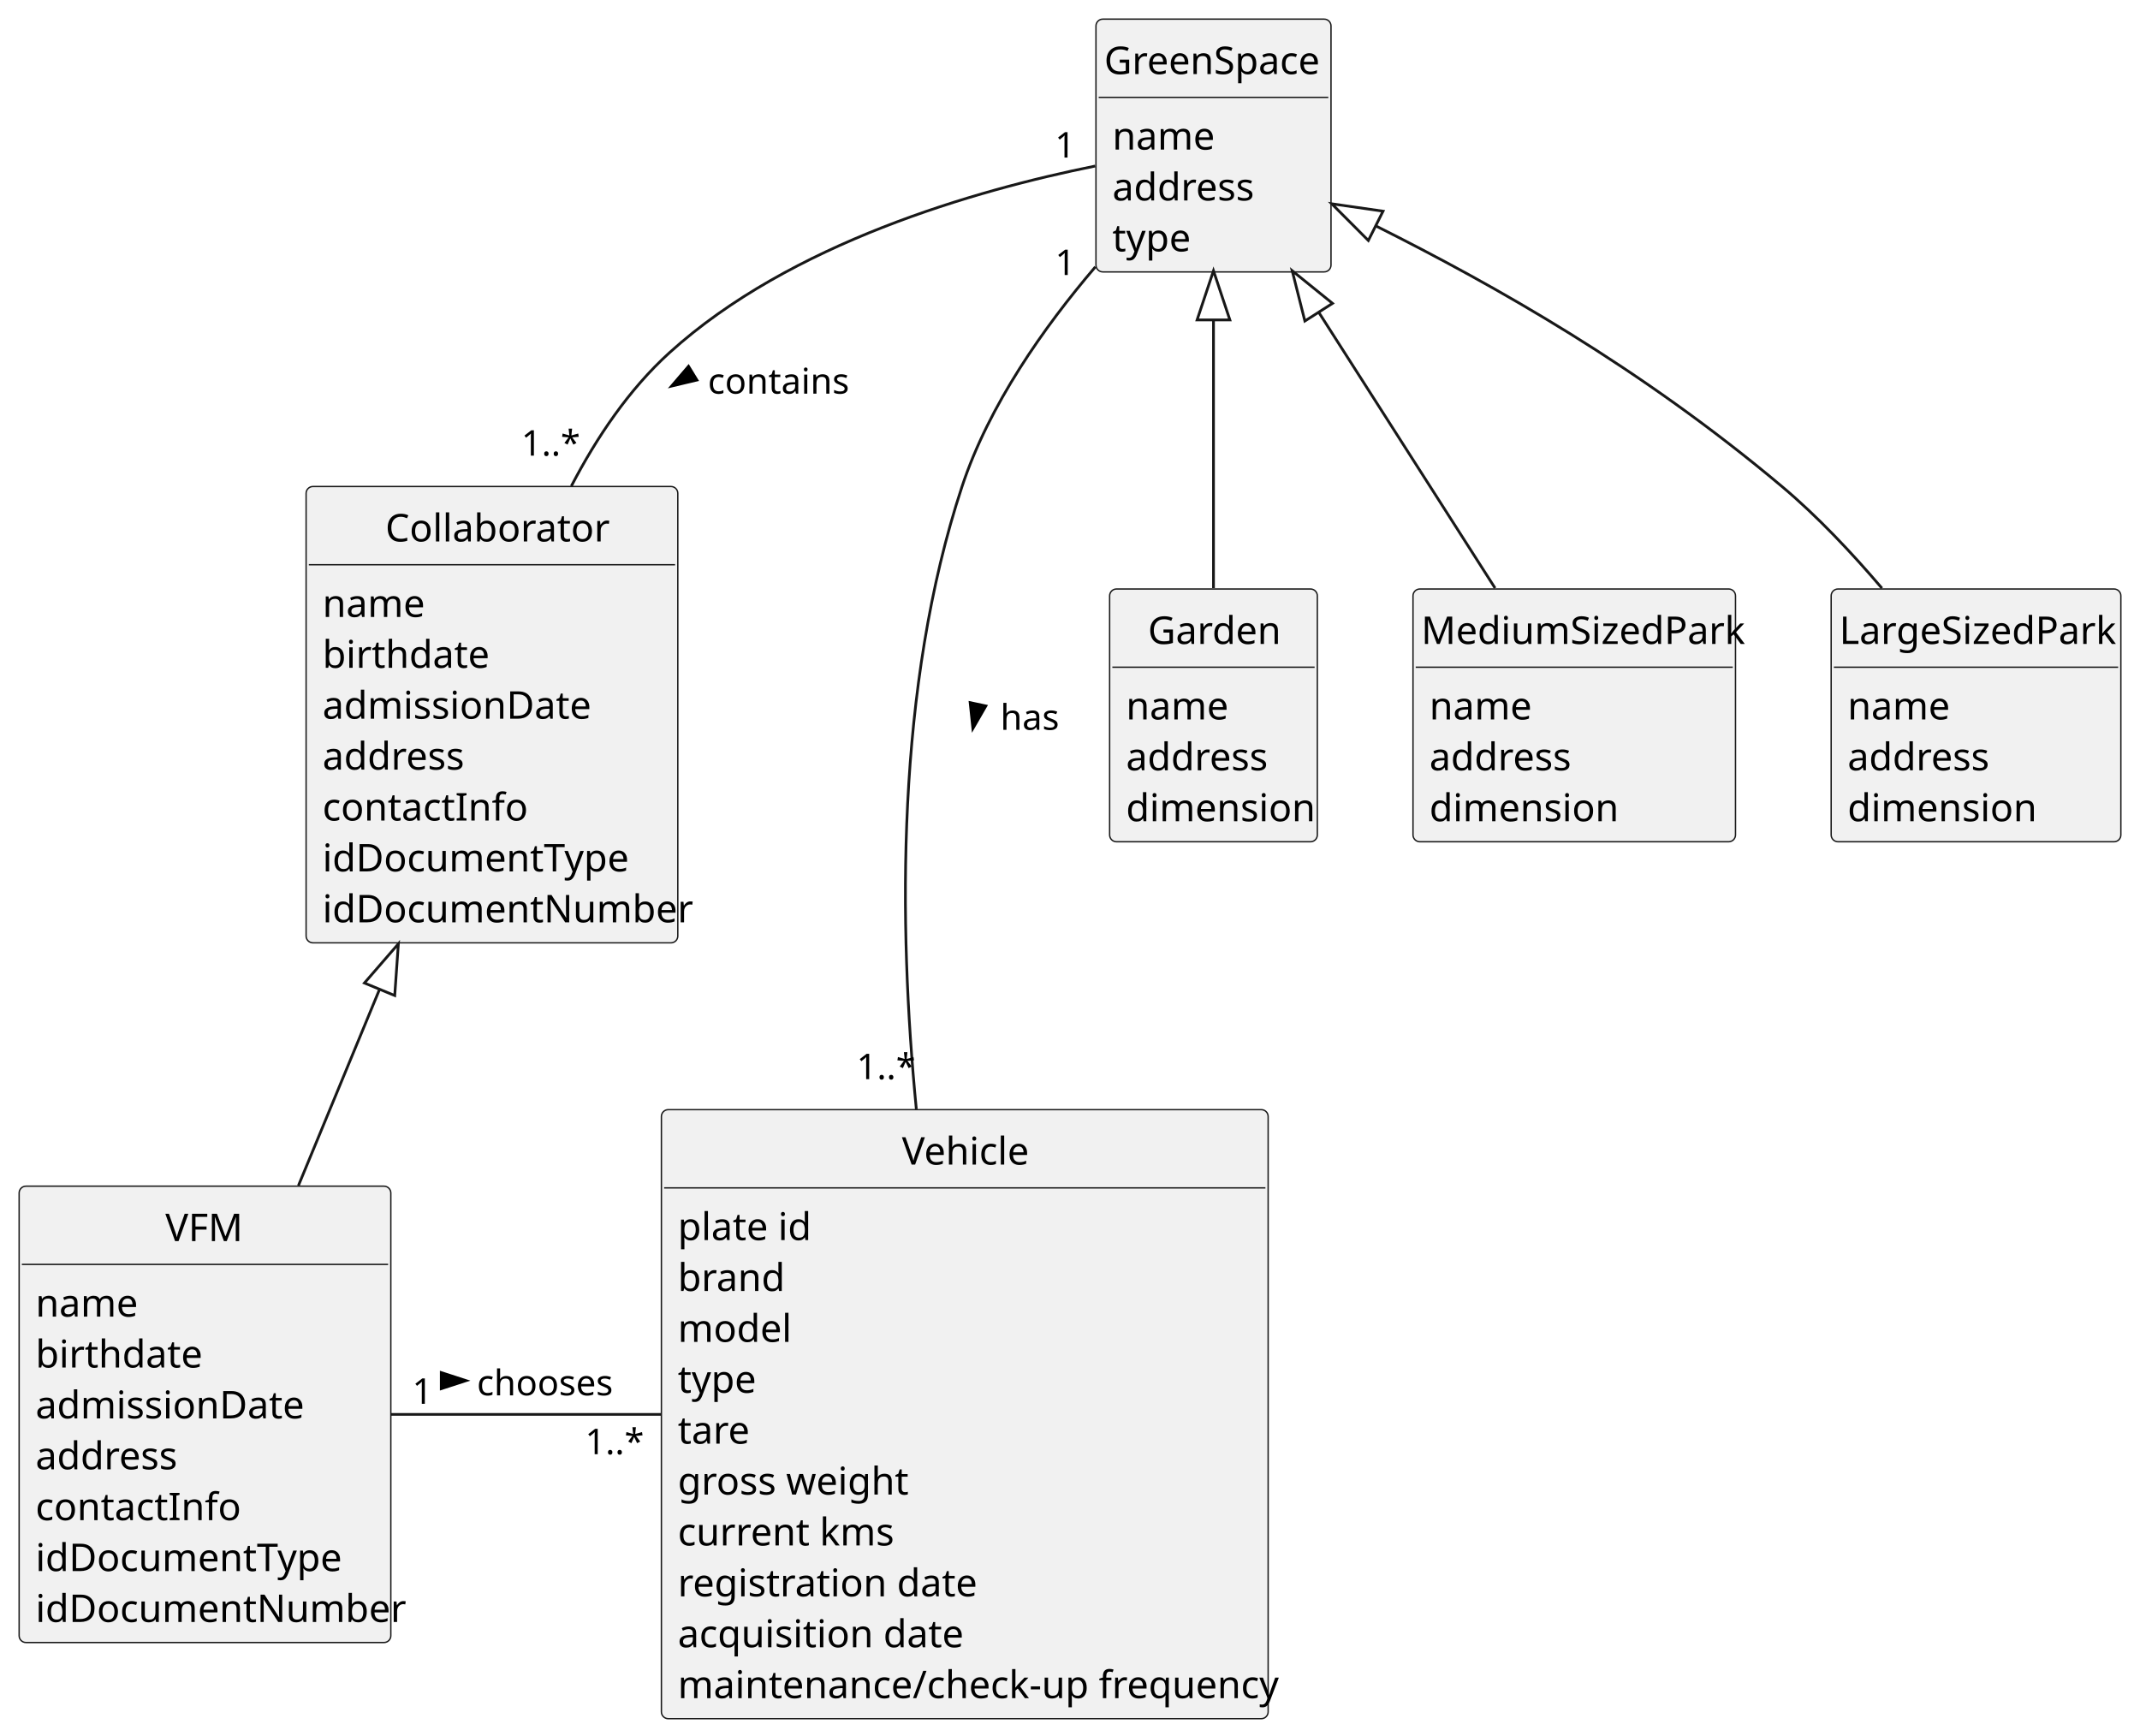
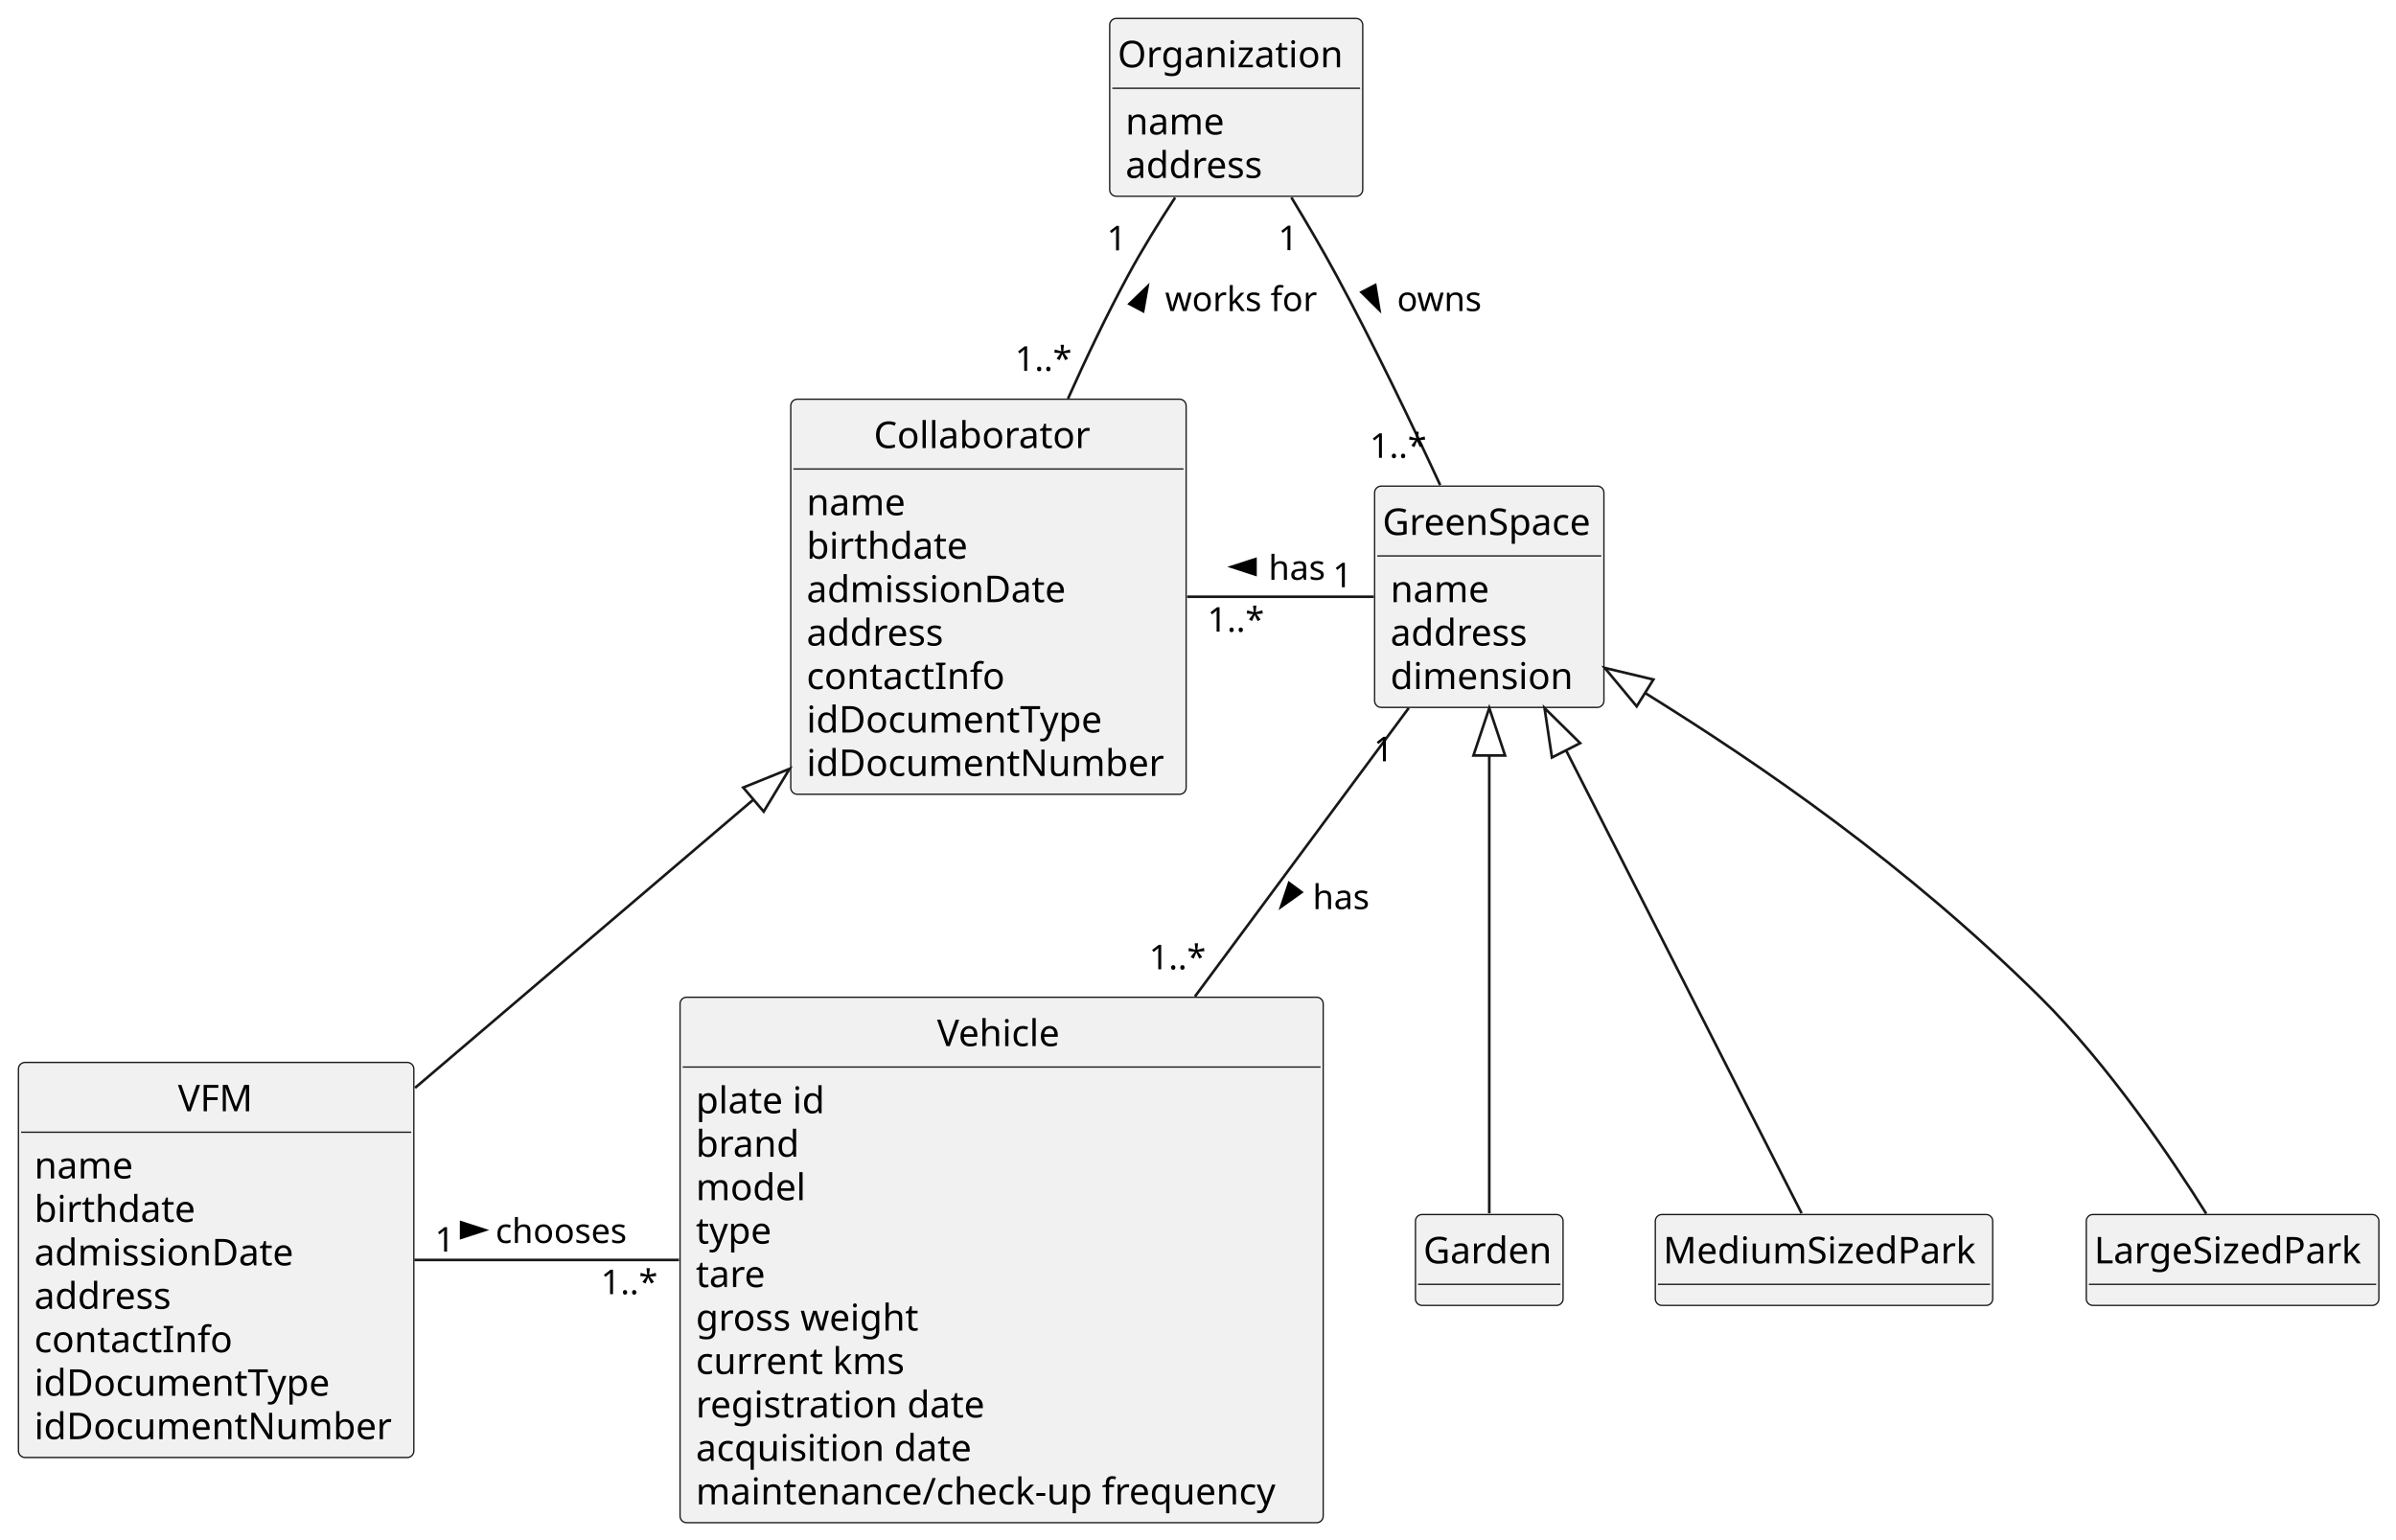
- <svg xmlns="http://www.w3.org/2000/svg" contentStyleType="text/css" height="635px" preserveAspectRatio="none" style="width:783px;height:635px;background:#FFFFFF;" version="1.1" viewBox="0 0 783 635" width="783px" zoomAndPan="magnify">
+ <svg xmlns="http://www.w3.org/2000/svg" contentStyleType="text/css" height="584px" preserveAspectRatio="none" style="width:909px;height:584px;background:#FFFFFF;" version="1.1" viewBox="0 0 909 584" width="909px" zoomAndPan="magnify">
  <defs />
  <g>
    <g id="elem_Collaborator">
-       <rect codeLine="11" fill="#F1F1F1" height="166.969" id="Collaborator" rx="2.5" ry="2.5" style="stroke:#181818;stroke-width:0.5;" width="136" x="112" y="178" />
-       <text fill="#000000" font-family="sans-serif" font-size="14" lengthAdjust="spacing" textLength="78" x="141" y="198.107">Collaborator</text>
-       <line style="stroke:#181818;stroke-width:0.5;" x1="113" x2="247" y1="206.621" y2="206.621" />
-       <text fill="#000000" font-family="sans-serif" font-size="14" lengthAdjust="spacing" textLength="35" x="118" y="225.728">name</text>
-       <text fill="#000000" font-family="sans-serif" font-size="14" lengthAdjust="spacing" textLength="56" x="118" y="244.35">birthdate</text>
-       <text fill="#000000" font-family="sans-serif" font-size="14" lengthAdjust="spacing" textLength="93" x="118" y="262.971">admissionDate</text>
-       <text fill="#000000" font-family="sans-serif" font-size="14" lengthAdjust="spacing" textLength="51" x="118" y="281.592">address</text>
-       <text fill="#000000" font-family="sans-serif" font-size="14" lengthAdjust="spacing" textLength="69" x="118" y="300.213">contactInfo</text>
-       <text fill="#000000" font-family="sans-serif" font-size="14" lengthAdjust="spacing" textLength="107" x="118" y="318.834">idDocumentType</text>
-       <text fill="#000000" font-family="sans-serif" font-size="14" lengthAdjust="spacing" textLength="124" x="118" y="337.455">idDocumentNumber</text>
+       <rect codeLine="11" fill="#F1F1F1" height="149.906" id="Collaborator" rx="2.5" ry="2.5" style="stroke:#181818;stroke-width:0.5;" width="150" x="300" y="151.46" />
+       <text fill="#000000" font-family="sans-serif" font-size="14" lengthAdjust="spacing" textLength="87" x="331.5" y="169.995">Collaborator</text>
+       <line style="stroke:#181818;stroke-width:0.5;" x1="301" x2="449" y1="177.948" y2="177.948" />
+       <text fill="#000000" font-family="sans-serif" font-size="14" lengthAdjust="spacing" textLength="38" x="306" y="195.483">name</text>
+       <text fill="#000000" font-family="sans-serif" font-size="14" lengthAdjust="spacing" textLength="63" x="306" y="211.972">birthdate</text>
+       <text fill="#000000" font-family="sans-serif" font-size="14" lengthAdjust="spacing" textLength="101" x="306" y="228.46">admissionDate</text>
+       <text fill="#000000" font-family="sans-serif" font-size="14" lengthAdjust="spacing" textLength="54" x="306" y="244.948">address</text>
+       <text fill="#000000" font-family="sans-serif" font-size="14" lengthAdjust="spacing" textLength="77" x="306" y="261.437">contactInfo</text>
+       <text fill="#000000" font-family="sans-serif" font-size="14" lengthAdjust="spacing" textLength="116" x="306" y="277.925">idDocumentType</text>
+       <text fill="#000000" font-family="sans-serif" font-size="14" lengthAdjust="spacing" textLength="138" x="306" y="294.413">idDocumentNumber</text>
    </g>
    <g id="elem_VFM">
-       <rect codeLine="21" fill="#F1F1F1" height="166.969" id="VFM" rx="2.5" ry="2.5" style="stroke:#181818;stroke-width:0.5;" width="136" x="7" y="434" />
-       <text fill="#000000" font-family="sans-serif" font-size="14" lengthAdjust="spacing" textLength="29" x="60.5" y="454.107">VFM</text>
-       <line style="stroke:#181818;stroke-width:0.5;" x1="8" x2="142" y1="462.621" y2="462.621" />
-       <text fill="#000000" font-family="sans-serif" font-size="14" lengthAdjust="spacing" textLength="35" x="13" y="481.728">name</text>
-       <text fill="#000000" font-family="sans-serif" font-size="14" lengthAdjust="spacing" textLength="56" x="13" y="500.35">birthdate</text>
-       <text fill="#000000" font-family="sans-serif" font-size="14" lengthAdjust="spacing" textLength="93" x="13" y="518.971">admissionDate</text>
-       <text fill="#000000" font-family="sans-serif" font-size="14" lengthAdjust="spacing" textLength="51" x="13" y="537.592">address</text>
-       <text fill="#000000" font-family="sans-serif" font-size="14" lengthAdjust="spacing" textLength="69" x="13" y="556.213">contactInfo</text>
-       <text fill="#000000" font-family="sans-serif" font-size="14" lengthAdjust="spacing" textLength="107" x="13" y="574.834">idDocumentType</text>
-       <text fill="#000000" font-family="sans-serif" font-size="14" lengthAdjust="spacing" textLength="124" x="13" y="593.455">idDocumentNumber</text>
+       <rect codeLine="21" fill="#F1F1F1" height="149.906" id="VFM" rx="2.5" ry="2.5" style="stroke:#181818;stroke-width:0.5;" width="150" x="7" y="403.1" />
+       <text fill="#000000" font-family="sans-serif" font-size="14" lengthAdjust="spacing" textLength="29" x="67.5" y="421.635">VFM</text>
+       <line style="stroke:#181818;stroke-width:0.5;" x1="8" x2="156" y1="429.588" y2="429.588" />
+       <text fill="#000000" font-family="sans-serif" font-size="14" lengthAdjust="spacing" textLength="38" x="13" y="447.123">name</text>
+       <text fill="#000000" font-family="sans-serif" font-size="14" lengthAdjust="spacing" textLength="63" x="13" y="463.612">birthdate</text>
+       <text fill="#000000" font-family="sans-serif" font-size="14" lengthAdjust="spacing" textLength="101" x="13" y="480.1">admissionDate</text>
+       <text fill="#000000" font-family="sans-serif" font-size="14" lengthAdjust="spacing" textLength="54" x="13" y="496.588">address</text>
+       <text fill="#000000" font-family="sans-serif" font-size="14" lengthAdjust="spacing" textLength="77" x="13" y="513.077">contactInfo</text>
+       <text fill="#000000" font-family="sans-serif" font-size="14" lengthAdjust="spacing" textLength="116" x="13" y="529.565">idDocumentType</text>
+       <text fill="#000000" font-family="sans-serif" font-size="14" lengthAdjust="spacing" textLength="138" x="13" y="546.053">idDocumentNumber</text>
    </g>
    <g id="elem_Vehicle">
-       <rect codeLine="31" fill="#F1F1F1" height="222.832" id="Vehicle" rx="2.5" ry="2.5" style="stroke:#181818;stroke-width:0.5;" width="222" x="242" y="406" />
-       <text fill="#000000" font-family="sans-serif" font-size="14" lengthAdjust="spacing" textLength="46" x="330" y="426.107">Vehicle</text>
-       <line style="stroke:#181818;stroke-width:0.5;" x1="243" x2="463" y1="434.621" y2="434.621" />
-       <text fill="#000000" font-family="sans-serif" font-size="14" lengthAdjust="spacing" textLength="46" x="248" y="453.728">plate id</text>
-       <text fill="#000000" font-family="sans-serif" font-size="14" lengthAdjust="spacing" textLength="37" x="248" y="472.35">brand</text>
-       <text fill="#000000" font-family="sans-serif" font-size="14" lengthAdjust="spacing" textLength="38" x="248" y="490.971">model</text>
-       <text fill="#000000" font-family="sans-serif" font-size="14" lengthAdjust="spacing" textLength="27" x="248" y="509.592">type</text>
-       <text fill="#000000" font-family="sans-serif" font-size="14" lengthAdjust="spacing" textLength="25" x="248" y="528.213">tare</text>
-       <text fill="#000000" font-family="sans-serif" font-size="14" lengthAdjust="spacing" textLength="79" x="248" y="546.834">gross weight</text>
-       <text fill="#000000" font-family="sans-serif" font-size="14" lengthAdjust="spacing" textLength="74" x="248" y="565.455">current kms</text>
-       <text fill="#000000" font-family="sans-serif" font-size="14" lengthAdjust="spacing" textLength="103" x="248" y="584.076">registration date</text>
-       <text fill="#000000" font-family="sans-serif" font-size="14" lengthAdjust="spacing" textLength="99" x="248" y="602.697">acquisition date</text>
-       <text fill="#000000" font-family="sans-serif" font-size="14" lengthAdjust="spacing" textLength="210" x="248" y="621.318">maintenance/check-up frequency</text>
+       <rect codeLine="31" fill="#F1F1F1" height="199.371" id="Vehicle" rx="2.5" ry="2.5" style="stroke:#181818;stroke-width:0.5;" width="244" x="258" y="378.37" />
+       <text fill="#000000" font-family="sans-serif" font-size="14" lengthAdjust="spacing" textLength="49" x="355.5" y="396.905">Vehicle</text>
+       <line style="stroke:#181818;stroke-width:0.5;" x1="259" x2="501" y1="404.858" y2="404.858" />
+       <text fill="#000000" font-family="sans-serif" font-size="14" lengthAdjust="spacing" textLength="51" x="264" y="422.393">plate id</text>
+       <text fill="#000000" font-family="sans-serif" font-size="14" lengthAdjust="spacing" textLength="41" x="264" y="438.882">brand</text>
+       <text fill="#000000" font-family="sans-serif" font-size="14" lengthAdjust="spacing" textLength="43" x="264" y="455.37">model</text>
+       <text fill="#000000" font-family="sans-serif" font-size="14" lengthAdjust="spacing" textLength="29" x="264" y="471.858">type</text>
+       <text fill="#000000" font-family="sans-serif" font-size="14" lengthAdjust="spacing" textLength="27" x="264" y="488.347">tare</text>
+       <text fill="#000000" font-family="sans-serif" font-size="14" lengthAdjust="spacing" textLength="88" x="264" y="504.835">gross weight</text>
+       <text fill="#000000" font-family="sans-serif" font-size="14" lengthAdjust="spacing" textLength="82" x="264" y="521.323">current kms</text>
+       <text fill="#000000" font-family="sans-serif" font-size="14" lengthAdjust="spacing" textLength="114" x="264" y="537.811">registration date</text>
+       <text fill="#000000" font-family="sans-serif" font-size="14" lengthAdjust="spacing" textLength="109" x="264" y="554.3">acquisition date</text>
+       <text fill="#000000" font-family="sans-serif" font-size="14" lengthAdjust="spacing" textLength="232" x="264" y="570.788">maintenance/check-up frequency</text>
    </g>
    <g id="elem_GreenSpace">
-       <rect codeLine="44" fill="#F1F1F1" height="92.484" id="GreenSpace" rx="2.5" ry="2.5" style="stroke:#181818;stroke-width:0.5;" width="86" x="401" y="7" />
-       <text fill="#000000" font-family="sans-serif" font-size="14" lengthAdjust="spacing" textLength="80" x="404" y="27.107">GreenSpace</text>
-       <line style="stroke:#181818;stroke-width:0.5;" x1="402" x2="486" y1="35.621" y2="35.621" />
-       <text fill="#000000" font-family="sans-serif" font-size="14" lengthAdjust="spacing" textLength="35" x="407" y="54.728">name</text>
-       <text fill="#000000" font-family="sans-serif" font-size="14" lengthAdjust="spacing" textLength="51" x="407" y="73.35">address</text>
-       <text fill="#000000" font-family="sans-serif" font-size="14" lengthAdjust="spacing" textLength="27" x="407" y="91.971">type</text>
+       <rect codeLine="44" fill="#F1F1F1" height="83.953" id="GreenSpace" rx="2.5" ry="2.5" style="stroke:#181818;stroke-width:0.5;" width="87" x="521.5" y="184.44" />
+       <text fill="#000000" font-family="sans-serif" font-size="14" lengthAdjust="spacing" textLength="81" x="524.5" y="202.975">GreenSpace</text>
+       <line style="stroke:#181818;stroke-width:0.5;" x1="522.5" x2="607.5" y1="210.928" y2="210.928" />
+       <text fill="#000000" font-family="sans-serif" font-size="14" lengthAdjust="spacing" textLength="38" x="527.5" y="228.463">name</text>
+       <text fill="#000000" font-family="sans-serif" font-size="14" lengthAdjust="spacing" textLength="54" x="527.5" y="244.952">address</text>
+       <text fill="#000000" font-family="sans-serif" font-size="14" lengthAdjust="spacing" textLength="72" x="527.5" y="261.44">dimension</text>
    </g>
    <g id="elem_Garden">
-       <rect codeLine="50" fill="#F1F1F1" height="92.484" id="Garden" rx="2.5" ry="2.5" style="stroke:#181818;stroke-width:0.5;" width="76" x="406" y="215.5" />
-       <text fill="#000000" font-family="sans-serif" font-size="14" lengthAdjust="spacing" textLength="48" x="420" y="235.607">Garden</text>
-       <line style="stroke:#181818;stroke-width:0.5;" x1="407" x2="481" y1="244.121" y2="244.121" />
-       <text fill="#000000" font-family="sans-serif" font-size="14" lengthAdjust="spacing" textLength="35" x="412" y="263.228">name</text>
-       <text fill="#000000" font-family="sans-serif" font-size="14" lengthAdjust="spacing" textLength="51" x="412" y="281.85">address</text>
-       <text fill="#000000" font-family="sans-serif" font-size="14" lengthAdjust="spacing" textLength="64" x="412" y="300.471">dimension</text>
+       <rect codeLine="50" fill="#F1F1F1" height="34.488" id="Garden" rx="2.5" ry="2.5" style="stroke:#181818;stroke-width:0.5;" width="56" x="537" y="460.81" />
+       <text fill="#000000" font-family="sans-serif" font-size="14" lengthAdjust="spacing" textLength="50" x="540" y="479.345">Garden</text>
+       <line style="stroke:#181818;stroke-width:0.5;" x1="538" x2="592" y1="487.298" y2="487.298" />
    </g>
    <g id="elem_MediumSizedPark">
-       <rect codeLine="56" fill="#F1F1F1" height="92.484" id="MediumSizedPark" rx="2.5" ry="2.5" style="stroke:#181818;stroke-width:0.5;" width="118" x="517" y="215.5" />
-       <text fill="#000000" font-family="sans-serif" font-size="14" lengthAdjust="spacing" textLength="112" x="520" y="235.607">MediumSizedPark</text>
-       <line style="stroke:#181818;stroke-width:0.5;" x1="518" x2="634" y1="244.121" y2="244.121" />
-       <text fill="#000000" font-family="sans-serif" font-size="14" lengthAdjust="spacing" textLength="35" x="523" y="263.228">name</text>
-       <text fill="#000000" font-family="sans-serif" font-size="14" lengthAdjust="spacing" textLength="51" x="523" y="281.85">address</text>
-       <text fill="#000000" font-family="sans-serif" font-size="14" lengthAdjust="spacing" textLength="64" x="523" y="300.471">dimension</text>
+       <rect codeLine="53" fill="#F1F1F1" height="34.488" id="MediumSizedPark" rx="2.5" ry="2.5" style="stroke:#181818;stroke-width:0.5;" width="128" x="628" y="460.81" />
+       <text fill="#000000" font-family="sans-serif" font-size="14" lengthAdjust="spacing" textLength="122" x="631" y="479.345">MediumSizedPark</text>
+       <line style="stroke:#181818;stroke-width:0.5;" x1="629" x2="755" y1="487.298" y2="487.298" />
    </g>
    <g id="elem_LargeSizedPark">
-       <rect codeLine="62" fill="#F1F1F1" height="92.484" id="LargeSizedPark" rx="2.5" ry="2.5" style="stroke:#181818;stroke-width:0.5;" width="106" x="670" y="215.5" />
-       <text fill="#000000" font-family="sans-serif" font-size="14" lengthAdjust="spacing" textLength="100" x="673" y="235.607">LargeSizedPark</text>
-       <line style="stroke:#181818;stroke-width:0.5;" x1="671" x2="775" y1="244.121" y2="244.121" />
-       <text fill="#000000" font-family="sans-serif" font-size="14" lengthAdjust="spacing" textLength="35" x="676" y="263.228">name</text>
-       <text fill="#000000" font-family="sans-serif" font-size="14" lengthAdjust="spacing" textLength="51" x="676" y="281.85">address</text>
-       <text fill="#000000" font-family="sans-serif" font-size="14" lengthAdjust="spacing" textLength="64" x="676" y="300.471">dimension</text>
+       <rect codeLine="56" fill="#F1F1F1" height="34.488" id="LargeSizedPark" rx="2.5" ry="2.5" style="stroke:#181818;stroke-width:0.5;" width="111" x="791.5" y="460.81" />
+       <text fill="#000000" font-family="sans-serif" font-size="14" lengthAdjust="spacing" textLength="105" x="794.5" y="479.345">LargeSizedPark</text>
+       <line style="stroke:#181818;stroke-width:0.5;" x1="792.5" x2="901.5" y1="487.298" y2="487.298" />
+     </g>
+     <g id="elem_Organization">
+       <rect codeLine="59" fill="#F1F1F1" height="67.465" id="Organization" rx="2.5" ry="2.5" style="stroke:#181818;stroke-width:0.5;" width="96" x="421" y="7" />
+       <text fill="#000000" font-family="sans-serif" font-size="14" lengthAdjust="spacing" textLength="90" x="424" y="25.535">Organization</text>
+       <line style="stroke:#181818;stroke-width:0.5;" x1="422" x2="516" y1="33.488" y2="33.488" />
+       <text fill="#000000" font-family="sans-serif" font-size="14" lengthAdjust="spacing" textLength="38" x="427" y="51.023">name</text>
+       <text fill="#000000" font-family="sans-serif" font-size="14" lengthAdjust="spacing" textLength="54" x="427" y="67.512">address</text>
    </g>
    <g id="link_Collaborator_VFM">
-       <path codeLine="68" d="M138.882,361.954 C127.152,390.324 120.92,405.43 109.19,433.79 " fill="none" id="Collaborator-backto-VFM" style="stroke:#181818;stroke-width:1.0;" />
-       <polygon fill="none" points="145.76,345.32,133.338,359.662,144.427,364.247,145.76,345.32" style="stroke:#181818;stroke-width:1.0;" />
+       <path codeLine="64" d="M285.848,303.372 C242.178,340.572 201.11,375.57 157.45,412.77 " fill="none" id="Collaborator-backto-VFM" style="stroke:#181818;stroke-width:1.0;" />
+       <polygon fill="none" points="299.55,291.7,281.957,298.805,289.738,307.94,299.55,291.7" style="stroke:#181818;stroke-width:1.0;" />
    </g>
    <g id="link_VFM_Vehicle">
-       <path codeLine="69" d="M143.01,517.5 C172.74,517.5 208.41,517.5 241.83,517.5 " fill="none" id="VFM-Vehicle" style="stroke:#181818;stroke-width:1.0;" />
-       <polygon fill="#000000" points="170.5,505.146,161.455,502.207,161.455,508.084,170.5,505.146" style="stroke:#000000;stroke-width:1.0;" />
-       <text fill="#000000" font-family="sans-serif" font-size="13" lengthAdjust="spacing" textLength="49" x="174.5" y="510.528">chooses</text>
-       <text fill="#000000" font-family="sans-serif" font-size="13" lengthAdjust="spacing" textLength="7" x="150.831" y="513.616">1</text>
-       <text fill="#000000" font-family="sans-serif" font-size="13" lengthAdjust="spacing" textLength="20" x="214.081" y="532.06">1..*</text>
+       <path codeLine="65" d="M157.2,478.05 C187.63,478.05 223.56,478.05 257.58,478.05 " fill="none" id="VFM-Vehicle" style="stroke:#181818;stroke-width:1.0;" />
+       <polygon fill="#000000" points="184,466.705,174.955,463.766,174.955,469.644,184,466.705" style="stroke:#000000;stroke-width:1.0;" />
+       <text fill="#000000" font-family="sans-serif" font-size="13" lengthAdjust="spacing" textLength="52" x="188" y="471.618">chooses</text>
+       <text fill="#000000" font-family="sans-serif" font-size="13" lengthAdjust="spacing" textLength="8" x="164.996" y="474.895">1</text>
+       <text fill="#000000" font-family="sans-serif" font-size="13" lengthAdjust="spacing" textLength="22" x="227.956" y="491.037">1..*</text>
    </g>
-     <g id="link_GreenSpace_Collaborator">
-       <path codeLine="70" d="M400.73,60.75 C356.82,69.6 289.19,88.97 245,129 C230.18,142.42 218.34,159.98 209.04,177.87 " fill="none" id="GreenSpace-Collaborator" style="stroke:#181818;stroke-width:1.0;" />
-       <polygon fill="#000000" points="245.733,141.252,254.984,139.044,251.919,134.029,245.733,141.252" style="stroke:#000000;stroke-width:1.0;" />
-       <text fill="#000000" font-family="sans-serif" font-size="13" lengthAdjust="spacing" textLength="49" x="259" y="144.028">contains</text>
-       <text fill="#000000" font-family="sans-serif" font-size="13" lengthAdjust="spacing" textLength="7" x="385.984" y="57.638">1</text>
-       <text fill="#000000" font-family="sans-serif" font-size="13" lengthAdjust="spacing" textLength="20" x="190.736" y="166.707">1..*</text>
+     <g id="link_Collaborator_GreenSpace">
+       <path codeLine="66" d="M450.37,226.42 C474.4,226.42 500.19,226.42 521.21,226.42 " fill="none" id="Collaborator-GreenSpace" style="stroke:#181818;stroke-width:1.0;" />
+       <polygon fill="#000000" points="467.25,215.075,476.295,218.014,476.295,212.136,467.25,215.075" style="stroke:#000000;stroke-width:1.0;" />
+       <text fill="#000000" font-family="sans-serif" font-size="13" lengthAdjust="spacing" textLength="22" x="481.25" y="219.988">has</text>
+       <text fill="#000000" font-family="sans-serif" font-size="13" lengthAdjust="spacing" textLength="22" x="458.062" y="239.671">1..*</text>
+       <text fill="#000000" font-family="sans-serif" font-size="13" lengthAdjust="spacing" textLength="8" x="505.594" y="222.818">1</text>
    </g>
    <g id="link_GreenSpace_Vehicle">
-       <path codeLine="71" d="M400.79,97.63 C381.9,119.76 361.84,148.22 352,178 C327.8,251.24 328.68,338.35 335.28,405.87 " fill="none" id="GreenSpace-Vehicle" style="stroke:#181818;stroke-width:1.0;" />
-       <polygon fill="#000000" points="355.961,266.536,360.716,258.3,354.966,257.078,355.961,266.536" style="stroke:#000000;stroke-width:1.0;" />
-       <text fill="#000000" font-family="sans-serif" font-size="13" lengthAdjust="spacing" textLength="21" x="366" y="267.028">has</text>
-       <text fill="#000000" font-family="sans-serif" font-size="13" lengthAdjust="spacing" textLength="7" x="386.054" y="100.626">1</text>
-       <text fill="#000000" font-family="sans-serif" font-size="13" lengthAdjust="spacing" textLength="20" x="313.418" y="394.842">1..*</text>
+       <path codeLine="67" d="M534.45,268.64 C512.39,298.41 481.62,339.93 453.35,378.08 " fill="none" id="GreenSpace-Vehicle" style="stroke:#181818;stroke-width:1.0;" />
+       <polygon fill="#000000" points="486.023,344.043,493.77,338.525,489.047,335.026,486.023,344.043" style="stroke:#000000;stroke-width:1.0;" />
+       <text fill="#000000" font-family="sans-serif" font-size="13" lengthAdjust="spacing" textLength="22" x="498" y="344.938">has</text>
+       <text fill="#000000" font-family="sans-serif" font-size="13" lengthAdjust="spacing" textLength="8" x="521.159" y="288.846">1</text>
+       <text fill="#000000" font-family="sans-serif" font-size="13" lengthAdjust="spacing" textLength="22" x="435.929" y="367.767">1..*</text>
    </g>
    <g id="link_GreenSpace_Garden">
-       <path codeLine="72" d="M444,117.06 C444,151.48 444,180.7 444,215.18 " fill="none" id="GreenSpace-backto-Garden" style="stroke:#181818;stroke-width:1.0;" />
-       <polygon fill="none" points="444,99.06,438,117.06,450,117.06,444,99.06" style="stroke:#181818;stroke-width:1.0;" />
+       <path codeLine="68" d="M565,286.64 C565,342.45 565,421.52 565,460.33 " fill="none" id="GreenSpace-backto-Garden" style="stroke:#181818;stroke-width:1.0;" />
+       <polygon fill="none" points="565,268.64,559,286.64,571,286.64,565,268.64" style="stroke:#181818;stroke-width:1.0;" />
    </g>
    <g id="link_GreenSpace_MediumSizedPark">
-       <path codeLine="73" d="M482.494,114.227 C504.494,148.647 524.99,180.7 547.03,215.18 " fill="none" id="GreenSpace-backto-MediumSizedPark" style="stroke:#181818;stroke-width:1.0;" />
-       <polygon fill="none" points="472.8,99.06,477.438,117.458,487.55,110.995,472.8,99.06" style="stroke:#181818;stroke-width:1.0;" />
+       <path codeLine="69" d="M594.131,284.683 C622.521,340.493 663.75,421.52 683.49,460.33 " fill="none" id="GreenSpace-backto-MediumSizedPark" style="stroke:#181818;stroke-width:1.0;" />
+       <polygon fill="none" points="585.97,268.64,588.783,287.404,599.479,281.963,585.97,268.64" style="stroke:#181818;stroke-width:1.0;" />
    </g>
    <g id="link_GreenSpace_LargeSizedPark">
-       <path codeLine="74" d="M503.349,82.632 C547.359,104.712 600.18,134.45 652,178 C665.02,188.94 677.66,202.39 688.58,215.22 " fill="none" id="GreenSpace-backto-LargeSizedPark" style="stroke:#181818;stroke-width:1.0;" />
-       <polygon fill="none" points="487.26,74.56,500.658,87.995,506.039,77.269,487.26,74.56" style="stroke:#181818;stroke-width:1.0;" />
+       <path codeLine="70" d="M624.1,262.919 C668.59,290.559 722.76,327.7 774,378.37 C800.07,404.14 824.06,439.83 837,460.48 " fill="none" id="GreenSpace-backto-LargeSizedPark" style="stroke:#181818;stroke-width:1.0;" />
+       <polygon fill="none" points="608.81,253.42,620.933,268.015,627.266,257.822,608.81,253.42" style="stroke:#181818;stroke-width:1.0;" />
+     </g>
+     <g id="link_Organization_GreenSpace">
+       <path codeLine="71" d="M489.93,74.91 C495.65,84.35 501.73,94.72 507,104.46 C521.07,130.48 535.46,160.45 546.38,184.05 " fill="none" id="Organization-GreenSpace" style="stroke:#181818;stroke-width:1.0;" />
+       <polygon fill="#000000" points="523.297,117.556,521.752,108.172,516.531,110.873,523.297,117.556" style="stroke:#000000;stroke-width:1.0;" />
+       <text fill="#000000" font-family="sans-serif" font-size="13" lengthAdjust="spacing" textLength="33" x="530" y="118.028">owns</text>
+       <text fill="#000000" font-family="sans-serif" font-size="13" lengthAdjust="spacing" textLength="8" x="484.946" y="94.93">1</text>
+       <text fill="#000000" font-family="sans-serif" font-size="13" lengthAdjust="spacing" textLength="22" x="519.659" y="173.696">1..*</text>
+     </g>
+     <g id="link_Organization_Collaborator">
+       <path codeLine="72" d="M445.82,74.96 C439.7,84.31 433.32,94.62 428,104.46 C419.98,119.28 412.2,135.56 405.18,151.24 " fill="none" id="Organization-Collaborator" style="stroke:#181818;stroke-width:1.0;" />
+       <polygon fill="#000000" points="435.351,108.703,428.504,115.303,433.692,118.067,435.351,108.703" style="stroke:#000000;stroke-width:1.0;" />
+       <text fill="#000000" font-family="sans-serif" font-size="13" lengthAdjust="spacing" textLength="60" x="442" y="118.028">works for</text>
+       <text fill="#000000" font-family="sans-serif" font-size="13" lengthAdjust="spacing" textLength="8" x="419.91" y="94.989">1</text>
+       <text fill="#000000" font-family="sans-serif" font-size="13" lengthAdjust="spacing" textLength="22" x="385.068" y="140.685">1..*</text>
    </g>
  </g>
</svg>
